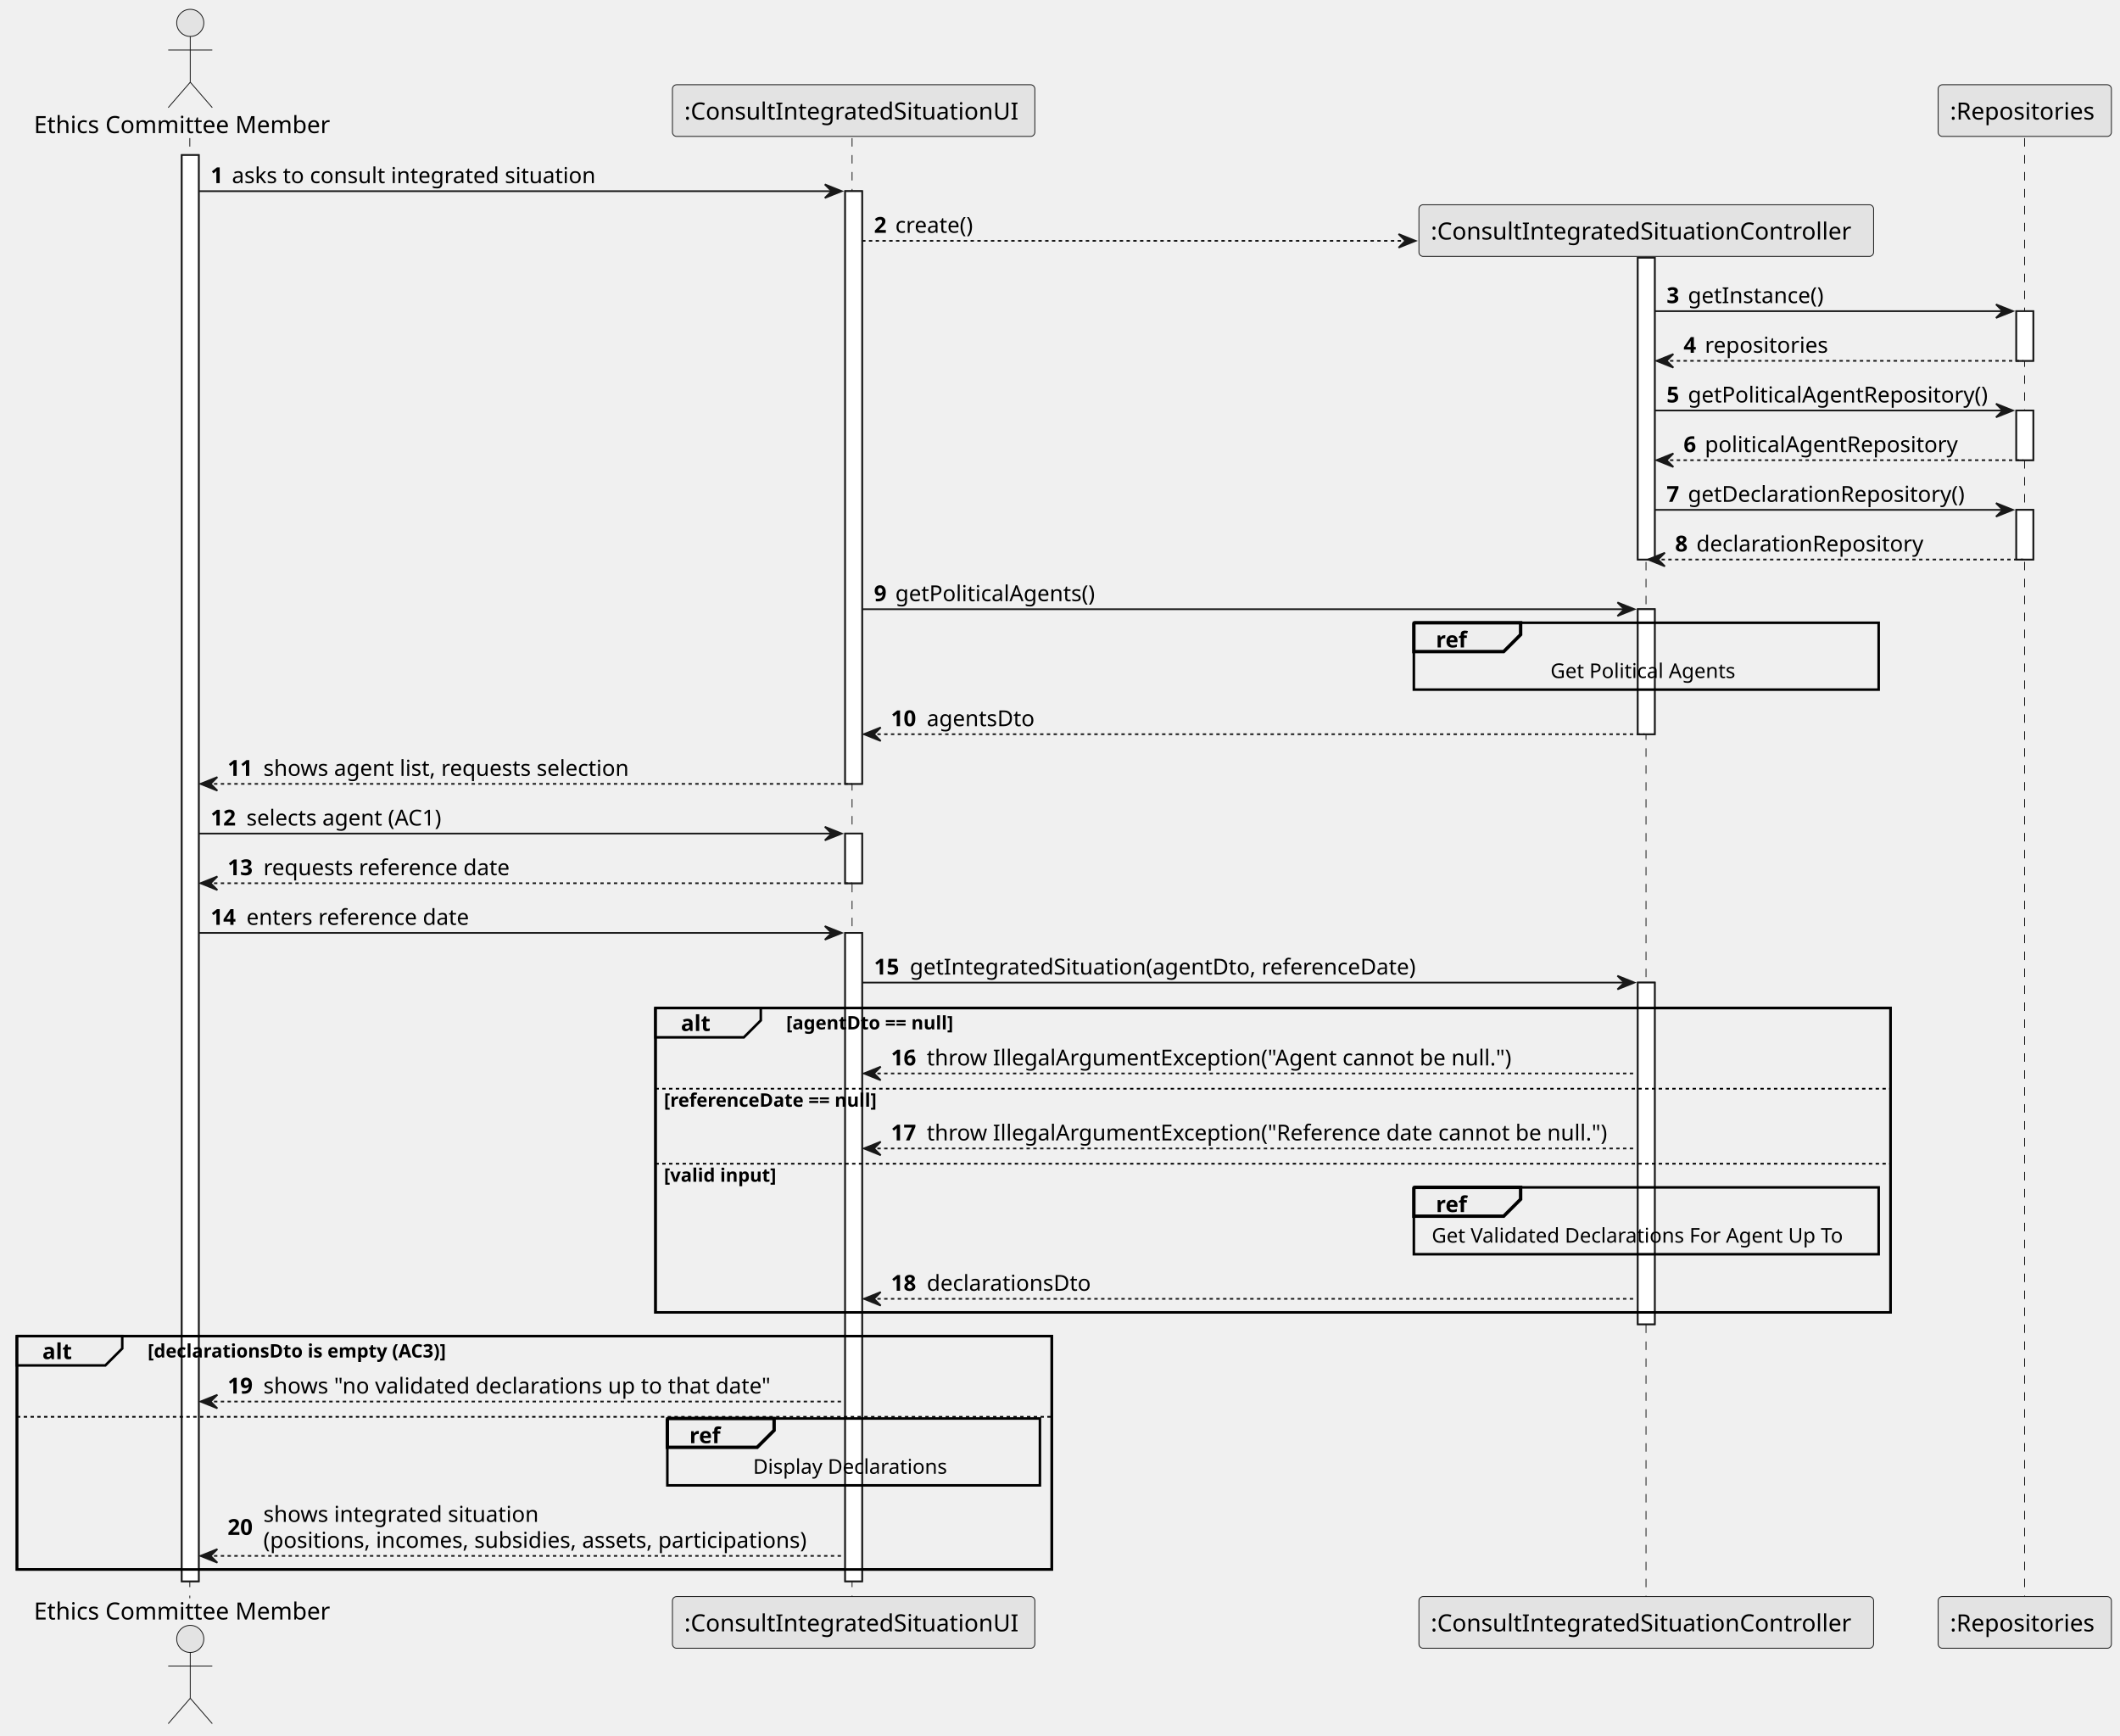
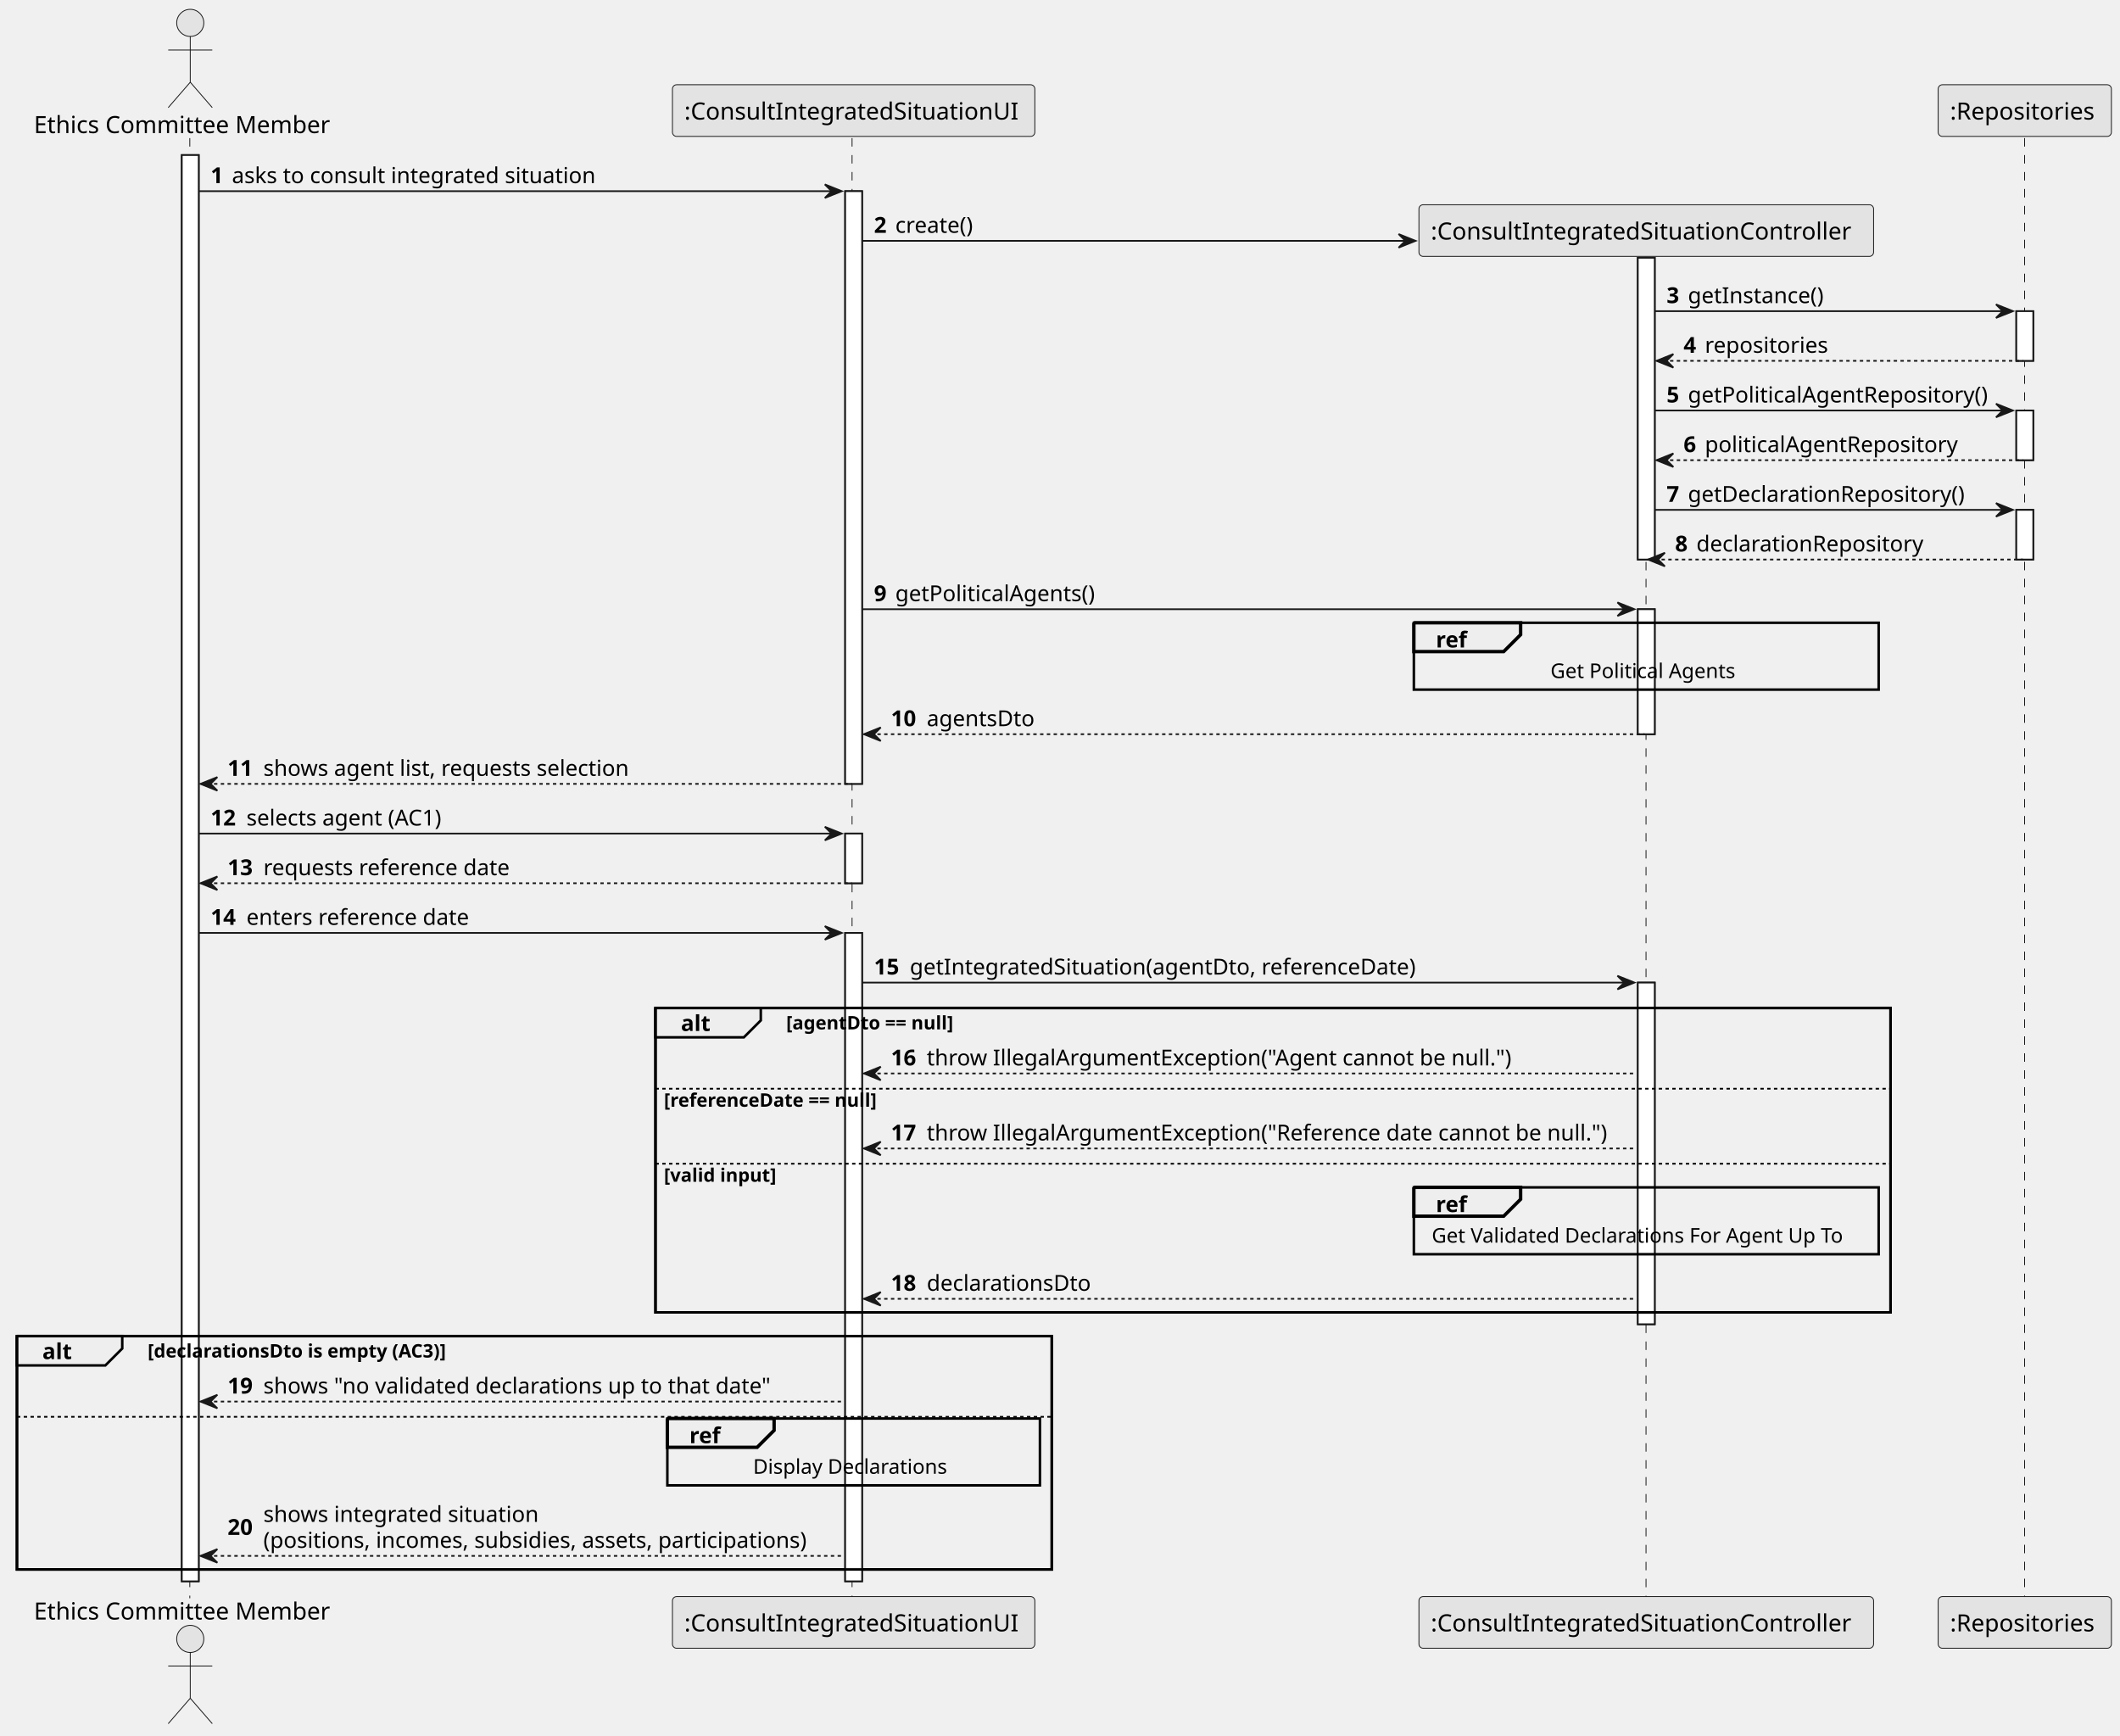
<svg xmlns="http://www.w3.org/2000/svg" contentStyleType="text/css" data-diagram-type="SEQUENCE" height="1024px" preserveAspectRatio="none" style="width:1251px;height:1024px;background:#FFFFFF;" version="1.1" viewBox="0 0 1251 1024" width="1251px" zoomAndPan="magnify">
  <defs />
  <g>
    <g>
      <rect fill="#FFFFFF" height="841.561" style="stroke:#181818;stroke-width:1;" width="10" x="107.27" y="91.488" />
    </g>
    <g>
      <rect fill="#FFFFFF" height="349.727" style="stroke:#181818;stroke-width:1;" width="10" x="498.727" y="112.799" />
    </g>
    <g>
      <rect fill="#FFFFFF" height="29.311" style="stroke:#181818;stroke-width:1;" width="10" x="498.727" y="491.836" />
    </g>
    <g>
      <rect fill="#FFFFFF" height="382.592" style="stroke:#181818;stroke-width:1;" width="10" x="498.727" y="550.457" />
    </g>
    <g>
      <rect fill="#FFFFFF" height="178.041" style="stroke:#181818;stroke-width:1;" width="10" x="966.451" y="152.109" />
    </g>
    <g>
      <rect fill="#FFFFFF" height="73.754" style="stroke:#181818;stroke-width:1;" width="10" x="966.451" y="359.461" />
    </g>
    <g>
      <rect fill="#FFFFFF" height="201.596" style="stroke:#181818;stroke-width:1;" width="10" x="966.451" y="579.768" />
    </g>
    <g>
      <rect fill="#FFFFFF" height="29.311" style="stroke:#181818;stroke-width:1;" width="10" x="1189.817" y="183.598" />
    </g>
    <g>
      <rect fill="#FFFFFF" height="29.311" style="stroke:#181818;stroke-width:1;" width="10" x="1189.817" y="242.219" />
    </g>
    <g>
      <rect fill="#FFFFFF" height="29.311" style="stroke:#181818;stroke-width:1;" width="10" x="1189.817" y="300.84" />
    </g>
    <rect fill="none" height="179.596" style="stroke:#000000;stroke-width:1.5;" width="728.793" x="386.799" y="594.768" />
    <rect fill="none" height="137.685" style="stroke:#000000;stroke-width:1.5;" width="610.655" x="10" y="788.363" />
    <g class="participant-lifeline" data-entity-uid="part1" data-qualified-name="ECM" id="part1-lifeline">
      <g>
        <rect fill="#000000" fill-opacity="0" height="861.561" width="8" x="108.27" y="81.488" />
        <line style="stroke:#181818;stroke-width:0.5;stroke-dasharray:5,5;" x1="112" x2="112" y1="81.488" y2="943.049" />
      </g>
    </g>
    <g class="participant-lifeline" data-entity-uid="part2" data-qualified-name="UI" id="part2-lifeline">
      <g>
        <rect fill="#000000" fill-opacity="0" height="861.561" width="8" x="499.727" y="81.488" />
        <line style="stroke:#181818;stroke-width:0.5;stroke-dasharray:5,5;" x1="502.799" x2="502.799" y1="81.488" y2="943.049" />
      </g>
    </g>
    <g class="participant-lifeline" data-entity-uid="part3" data-qualified-name="CTRL" id="part3-lifeline">
      <g>
        <rect fill="#000000" fill-opacity="0" height="791.506" width="8" x="967.451" y="151.543" />
        <line style="stroke:#181818;stroke-width:0.5;stroke-dasharray:5,5;" x1="971.309" x2="971.309" y1="151.543" y2="943.049" />
      </g>
    </g>
    <g class="participant-lifeline" data-entity-uid="part4" data-qualified-name="REPOS" id="part4-lifeline">
      <g>
        <rect fill="#000000" fill-opacity="0" height="861.561" width="8" x="1190.817" y="81.488" />
        <line style="stroke:#181818;stroke-width:0.5;stroke-dasharray:5,5;" x1="1194.705" x2="1194.705" y1="81.488" y2="943.049" />
      </g>
    </g>
    <g class="participant participant-head" data-entity-uid="part1" data-qualified-name="ECM" id="part1-head">
      <text fill="#000000" font-family="sans-serif" font-size="14" lengthAdjust="spacing" textLength="178.541" x="20" y="78.535">Ethics Committee Member</text>
      <ellipse cx="112.27" cy="13.5" fill="#E3E3E3" rx="8" ry="8" style="stroke:#181818;stroke-width:0.5;" />
      <path d="M112.27,21.5 L112.27,48.5 M99.27,29.5 L125.27,29.5 M112.27,48.5 L99.27,63.5 M112.27,48.5 L125.27,63.5" fill="none" style="stroke:#181818;stroke-width:0.5;" />
    </g>
    <g class="participant participant-tail" data-entity-uid="part1" data-qualified-name="ECM" id="part1-tail">
      <text fill="#000000" font-family="sans-serif" font-size="14" lengthAdjust="spacing" textLength="178.541" x="20" y="955.584">Ethics Committee Member</text>
      <ellipse cx="112.27" cy="967.037" fill="#E3E3E3" rx="8" ry="8" style="stroke:#181818;stroke-width:0.5;" />
      <path d="M112.27,975.037 L112.27,1002.037 M99.27,983.037 L125.27,983.037 M112.27,1002.037 L99.27,1017.037 M112.27,1002.037 L125.27,1017.037" fill="none" style="stroke:#181818;stroke-width:0.5;" />
    </g>
    <g class="participant participant-head" data-entity-uid="part2" data-qualified-name="UI" id="part2-head">
      <rect fill="#E3E3E3" height="30.488" rx="2.5" ry="2.5" style="stroke:#181818;stroke-width:0.5;" width="213.856" x="396.799" y="50" />
      <text fill="#000000" font-family="sans-serif" font-size="14" lengthAdjust="spacing" textLength="199.856" x="403.799" y="70.535">:ConsultIntegratedSituationUI</text>
    </g>
    <g class="participant participant-tail" data-entity-uid="part2" data-qualified-name="UI" id="part2-tail">
      <rect fill="#E3E3E3" height="30.488" rx="2.5" ry="2.5" style="stroke:#181818;stroke-width:0.5;" width="213.856" x="396.799" y="942.049" />
      <text fill="#000000" font-family="sans-serif" font-size="14" lengthAdjust="spacing" textLength="199.856" x="403.799" y="962.584">:ConsultIntegratedSituationUI</text>
    </g>
    <g class="participant participant-tail" data-entity-uid="part3" data-qualified-name="CTRL" id="part3-tail">
      <rect fill="#E3E3E3" height="30.488" rx="2.5" ry="2.5" style="stroke:#181818;stroke-width:0.5;" width="268.283" x="837.309" y="942.049" />
      <text fill="#000000" font-family="sans-serif" font-size="14" lengthAdjust="spacing" textLength="254.283" x="844.309" y="962.584">:ConsultIntegratedSituationController</text>
    </g>
    <g class="participant participant-head" data-entity-uid="part4" data-qualified-name="REPOS" id="part4-head">
      <rect fill="#E3E3E3" height="30.488" rx="2.5" ry="2.5" style="stroke:#181818;stroke-width:0.5;" width="102.225" x="1143.705" y="50" />
      <text fill="#000000" font-family="sans-serif" font-size="14" lengthAdjust="spacing" textLength="88.225" x="1150.705" y="70.535">:Repositories</text>
    </g>
    <g class="participant participant-tail" data-entity-uid="part4" data-qualified-name="REPOS" id="part4-tail">
      <rect fill="#E3E3E3" height="30.488" rx="2.5" ry="2.5" style="stroke:#181818;stroke-width:0.5;" width="102.225" x="1143.705" y="942.049" />
      <text fill="#000000" font-family="sans-serif" font-size="14" lengthAdjust="spacing" textLength="88.225" x="1150.705" y="962.584">:Repositories</text>
    </g>
    <g>
      <rect fill="#FFFFFF" height="841.561" style="stroke:#181818;stroke-width:1;" width="10" x="107.27" y="91.488" />
    </g>
    <g>
      <rect fill="#FFFFFF" height="349.727" style="stroke:#181818;stroke-width:1;" width="10" x="498.727" y="112.799" />
    </g>
    <g>
      <rect fill="#FFFFFF" height="29.311" style="stroke:#181818;stroke-width:1;" width="10" x="498.727" y="491.836" />
    </g>
    <g>
      <rect fill="#FFFFFF" height="382.592" style="stroke:#181818;stroke-width:1;" width="10" x="498.727" y="550.457" />
    </g>
    <g>
      <rect fill="#FFFFFF" height="178.041" style="stroke:#181818;stroke-width:1;" width="10" x="966.451" y="152.109" />
    </g>
    <g>
      <rect fill="#FFFFFF" height="73.754" style="stroke:#181818;stroke-width:1;" width="10" x="966.451" y="359.461" />
    </g>
    <g>
      <rect fill="#FFFFFF" height="201.596" style="stroke:#181818;stroke-width:1;" width="10" x="966.451" y="579.768" />
    </g>
    <g>
      <rect fill="#FFFFFF" height="29.311" style="stroke:#181818;stroke-width:1;" width="10" x="1189.817" y="183.598" />
    </g>
    <g>
      <rect fill="#FFFFFF" height="29.311" style="stroke:#181818;stroke-width:1;" width="10" x="1189.817" y="242.219" />
    </g>
    <g>
      <rect fill="#FFFFFF" height="29.311" style="stroke:#181818;stroke-width:1;" width="10" x="1189.817" y="300.84" />
    </g>
    <g class="message" data-entity-1="part1" data-entity-2="part2" id="msg1">
      <polygon fill="#181818" points="486.727,108.799,496.727,112.799,486.727,116.799,490.727,112.799" style="stroke:#181818;stroke-width:1;" />
      <line style="stroke:#181818;stroke-width:1;" x1="117.27" x2="492.727" y1="112.799" y2="112.799" />
      <text fill="#000000" font-family="sans-serif" font-size="13" font-weight="bold" lengthAdjust="spacing" textLength="8.576" x="124.27" y="108.057">1</text>
      <text fill="#000000" font-family="sans-serif" font-size="13" lengthAdjust="spacing" textLength="223.349" x="136.846" y="108.057">asks to consult integrated situation</text>
    </g>
    <g class="message" data-entity-1="part2" data-entity-2="part3" id="msg2">
      <polygon fill="#181818" points="825.309,138.109,835.309,142.109,825.309,146.109,829.309,142.109" style="stroke:#181818;stroke-width:1;" />
-       <line style="stroke:#181818;stroke-width:1;stroke-dasharray:2,2;" x1="508.727" x2="831.309" y1="142.109" y2="142.109" />
+       <line style="stroke:#181818;stroke-width:1;" x1="508.727" x2="831.309" y1="142.109" y2="142.109" />
      <text fill="#000000" font-family="sans-serif" font-size="13" font-weight="bold" lengthAdjust="spacing" textLength="8.576" x="515.727" y="137.367">2</text>
      <text fill="#000000" font-family="sans-serif" font-size="13" lengthAdjust="spacing" textLength="46.96" x="528.303" y="137.367">create()</text>
    </g>
    <rect fill="#E3E3E3" height="30.488" rx="2.5" ry="2.5" style="stroke:#181818;stroke-width:0.5;" width="268.283" x="837.309" y="120.799" />
    <text fill="#000000" font-family="sans-serif" font-size="14" lengthAdjust="spacing" textLength="254.283" x="844.309" y="141.334">:ConsultIntegratedSituationController</text>
    <g class="message" data-entity-1="part3" data-entity-2="part4" id="msg4">
      <polygon fill="#181818" points="1177.817,179.598,1187.817,183.598,1177.817,187.598,1181.817,183.598" style="stroke:#181818;stroke-width:1;" />
      <line style="stroke:#181818;stroke-width:1;" x1="976.451" x2="1183.817" y1="183.598" y2="183.598" />
      <text fill="#000000" font-family="sans-serif" font-size="13" font-weight="bold" lengthAdjust="spacing" textLength="8.576" x="983.451" y="178.856">3</text>
      <text fill="#000000" font-family="sans-serif" font-size="13" lengthAdjust="spacing" textLength="81.117" x="996.026" y="178.856">getInstance()</text>
    </g>
    <g class="message" data-entity-1="part4" data-entity-2="part3" id="msg5">
      <polygon fill="#181818" points="987.451,208.908,977.451,212.908,987.451,216.908,983.451,212.908" style="stroke:#181818;stroke-width:1;" />
      <line style="stroke:#181818;stroke-width:1;stroke-dasharray:2,2;" x1="981.451" x2="1193.817" y1="212.908" y2="212.908" />
      <text fill="#000000" font-family="sans-serif" font-size="13" font-weight="bold" lengthAdjust="spacing" textLength="8.576" x="993.451" y="208.166">4</text>
      <text fill="#000000" font-family="sans-serif" font-size="13" lengthAdjust="spacing" textLength="74.909" x="1006.026" y="208.166">repositories</text>
    </g>
    <g class="message" data-entity-1="part3" data-entity-2="part4" id="msg6">
      <polygon fill="#181818" points="1177.817,238.219,1187.817,242.219,1177.817,246.219,1181.817,242.219" style="stroke:#181818;stroke-width:1;" />
      <line style="stroke:#181818;stroke-width:1;" x1="976.451" x2="1183.817" y1="242.219" y2="242.219" />
      <text fill="#000000" font-family="sans-serif" font-size="13" font-weight="bold" lengthAdjust="spacing" textLength="8.576" x="983.451" y="237.477">5</text>
      <text fill="#000000" font-family="sans-serif" font-size="13" lengthAdjust="spacing" textLength="181.791" x="996.026" y="237.477">getPoliticalAgentRepository()</text>
    </g>
    <g class="message" data-entity-1="part4" data-entity-2="part3" id="msg7">
      <polygon fill="#181818" points="987.451,267.529,977.451,271.529,987.451,275.529,983.451,271.529" style="stroke:#181818;stroke-width:1;" />
      <line style="stroke:#181818;stroke-width:1;stroke-dasharray:2,2;" x1="981.451" x2="1193.817" y1="271.529" y2="271.529" />
      <text fill="#000000" font-family="sans-serif" font-size="13" font-weight="bold" lengthAdjust="spacing" textLength="8.576" x="993.451" y="266.787">6</text>
      <text fill="#000000" font-family="sans-serif" font-size="13" lengthAdjust="spacing" textLength="154.121" x="1006.026" y="266.787">politicalAgentRepository</text>
    </g>
    <g class="message" data-entity-1="part3" data-entity-2="part4" id="msg8">
      <polygon fill="#181818" points="1177.817,296.84,1187.817,300.84,1177.817,304.84,1181.817,300.84" style="stroke:#181818;stroke-width:1;" />
      <line style="stroke:#181818;stroke-width:1;" x1="976.451" x2="1183.817" y1="300.84" y2="300.84" />
      <text fill="#000000" font-family="sans-serif" font-size="13" font-weight="bold" lengthAdjust="spacing" textLength="8.576" x="983.451" y="296.098">7</text>
      <text fill="#000000" font-family="sans-serif" font-size="13" lengthAdjust="spacing" textLength="167.388" x="996.026" y="296.098">getDeclarationRepository()</text>
    </g>
    <g class="message" data-entity-1="part4" data-entity-2="part3" id="msg9">
      <polygon fill="#181818" points="982.451,326.15,972.451,330.15,982.451,334.15,978.451,330.15" style="stroke:#181818;stroke-width:1;" />
      <line style="stroke:#181818;stroke-width:1;stroke-dasharray:2,2;" x1="976.451" x2="1193.817" y1="330.15" y2="330.15" />
      <text fill="#000000" font-family="sans-serif" font-size="13" font-weight="bold" lengthAdjust="spacing" textLength="8.576" x="988.451" y="325.408">8</text>
      <text fill="#000000" font-family="sans-serif" font-size="13" lengthAdjust="spacing" textLength="137.167" x="1001.026" y="325.408">declarationRepository</text>
    </g>
    <g class="message" data-entity-1="part2" data-entity-2="part3" id="msg10">
      <polygon fill="#181818" points="954.451,355.461,964.451,359.461,954.451,363.461,958.451,359.461" style="stroke:#181818;stroke-width:1;" />
      <line style="stroke:#181818;stroke-width:1;" x1="508.727" x2="960.451" y1="359.461" y2="359.461" />
      <text fill="#000000" font-family="sans-serif" font-size="13" font-weight="bold" lengthAdjust="spacing" textLength="8.576" x="515.727" y="354.719">9</text>
      <text fill="#000000" font-family="sans-serif" font-size="13" lengthAdjust="spacing" textLength="121.443" x="528.303" y="354.719">getPoliticalAgents()</text>
    </g>
    <rect fill="none" height="39.443" style="stroke:#000000;stroke-width:1.5;" width="274.283" x="834.309" y="367.461" />
    <path d="M834.309,367.461 L897.309,367.461 L897.309,374.461 L887.309,384.461 L834.309,384.461 L834.309,367.461" fill="#EEEEEE" style="stroke:#000000;stroke-width:2;" />
    <text fill="#000000" font-family="sans-serif" font-size="13" font-weight="bold" lengthAdjust="spacing" textLength="18.916" x="847.309" y="382.029">ref</text>
    <text fill="#000000" font-family="sans-serif" font-size="12" lengthAdjust="spacing" textLength="113.08" x="914.911" y="400.062">Get Political Agents</text>
    <g class="message" data-entity-1="part3" data-entity-2="part2" id="msg11">
      <polygon fill="#181818" points="519.727,429.215,509.727,433.215,519.727,437.215,515.727,433.215" style="stroke:#181818;stroke-width:1;" />
      <line style="stroke:#181818;stroke-width:1;stroke-dasharray:2,2;" x1="513.727" x2="970.451" y1="433.215" y2="433.215" />
      <text fill="#000000" font-family="sans-serif" font-size="13" font-weight="bold" lengthAdjust="spacing" textLength="17.151" x="525.727" y="428.473">10</text>
      <text fill="#000000" font-family="sans-serif" font-size="13" lengthAdjust="spacing" textLength="64.67" x="546.878" y="428.473">agentsDto</text>
    </g>
    <g class="message" data-entity-1="part2" data-entity-2="part1" id="msg12">
      <polygon fill="#181818" points="128.27,458.525,118.27,462.525,128.27,466.525,124.27,462.525" style="stroke:#181818;stroke-width:1;" />
      <line style="stroke:#181818;stroke-width:1;stroke-dasharray:2,2;" x1="122.27" x2="502.727" y1="462.525" y2="462.525" />
      <text fill="#000000" font-family="sans-serif" font-size="13" font-weight="bold" lengthAdjust="spacing" textLength="17.151" x="134.27" y="457.783">11</text>
      <text fill="#000000" font-family="sans-serif" font-size="13" lengthAdjust="spacing" textLength="224.726" x="155.422" y="457.783">shows agent list, requests selection</text>
    </g>
    <g class="message" data-entity-1="part1" data-entity-2="part2" id="msg13">
      <polygon fill="#181818" points="486.727,487.836,496.727,491.836,486.727,495.836,490.727,491.836" style="stroke:#181818;stroke-width:1;" />
      <line style="stroke:#181818;stroke-width:1;" x1="117.27" x2="492.727" y1="491.836" y2="491.836" />
      <text fill="#000000" font-family="sans-serif" font-size="13" font-weight="bold" lengthAdjust="spacing" textLength="17.151" x="124.27" y="487.094">12</text>
      <text fill="#000000" font-family="sans-serif" font-size="13" lengthAdjust="spacing" textLength="121.342" x="145.422" y="487.094">selects agent (AC1)</text>
    </g>
    <g class="message" data-entity-1="part2" data-entity-2="part1" id="msg14">
      <polygon fill="#181818" points="128.27,517.146,118.27,521.146,128.27,525.146,124.27,521.146" style="stroke:#181818;stroke-width:1;" />
      <line style="stroke:#181818;stroke-width:1;stroke-dasharray:2,2;" x1="122.27" x2="502.727" y1="521.146" y2="521.146" />
      <text fill="#000000" font-family="sans-serif" font-size="13" font-weight="bold" lengthAdjust="spacing" textLength="17.151" x="134.27" y="516.404">13</text>
      <text fill="#000000" font-family="sans-serif" font-size="13" lengthAdjust="spacing" textLength="148.98" x="155.422" y="516.404">requests reference date</text>
    </g>
    <g class="message" data-entity-1="part1" data-entity-2="part2" id="msg15">
      <polygon fill="#181818" points="486.727,546.457,496.727,550.457,486.727,554.457,490.727,550.457" style="stroke:#181818;stroke-width:1;" />
      <line style="stroke:#181818;stroke-width:1;" x1="117.27" x2="492.727" y1="550.457" y2="550.457" />
      <text fill="#000000" font-family="sans-serif" font-size="13" font-weight="bold" lengthAdjust="spacing" textLength="17.151" x="124.27" y="545.715">14</text>
      <text fill="#000000" font-family="sans-serif" font-size="13" lengthAdjust="spacing" textLength="134.17" x="145.422" y="545.715">enters reference date</text>
    </g>
    <g class="message" data-entity-1="part2" data-entity-2="part3" id="msg16">
      <polygon fill="#181818" points="954.451,575.768,964.451,579.768,954.451,583.768,958.451,579.768" style="stroke:#181818;stroke-width:1;" />
      <line style="stroke:#181818;stroke-width:1;" x1="508.727" x2="960.451" y1="579.768" y2="579.768" />
      <text fill="#000000" font-family="sans-serif" font-size="13" font-weight="bold" lengthAdjust="spacing" textLength="17.151" x="515.727" y="575.025">15</text>
      <text fill="#000000" font-family="sans-serif" font-size="13" lengthAdjust="spacing" textLength="303.424" x="536.878" y="575.025">getIntegratedSituation(agentDto, referenceDate)</text>
    </g>
    <path d="M386.799,594.768 L448.938,594.768 L448.938,602.078 L438.938,612.078 L386.799,612.078 L386.799,594.768" fill="#EEEEEE" style="stroke:#000000;stroke-width:1.5;" />
    <rect fill="none" height="179.596" style="stroke:#000000;stroke-width:1.5;" width="728.793" x="386.799" y="594.768" />
    <text fill="#000000" font-family="sans-serif" font-size="13" font-weight="bold" lengthAdjust="spacing" textLength="17.139" x="401.799" y="608.336">alt</text>
    <text fill="#000000" font-family="sans-serif" font-size="11" font-weight="bold" lengthAdjust="spacing" textLength="106.562" x="463.938" y="607.402">[agentDto == null]</text>
    <g class="message" data-entity-1="part3" data-entity-2="part2" id="msg17">
      <polygon fill="#181818" points="519.727,629.389,509.727,633.389,519.727,637.389,515.727,633.389" style="stroke:#181818;stroke-width:1;" />
      <line style="stroke:#181818;stroke-width:1;stroke-dasharray:2,2;" x1="513.727" x2="965.451" y1="633.389" y2="633.389" />
      <text fill="#000000" font-family="sans-serif" font-size="13" font-weight="bold" lengthAdjust="spacing" textLength="17.151" x="525.727" y="628.646">16</text>
      <text fill="#000000" font-family="sans-serif" font-size="13" lengthAdjust="spacing" textLength="356.224" x="546.878" y="628.646">throw IllegalArgumentException("Agent cannot be null.")</text>
    </g>
    <line style="stroke:#000000;stroke-width:1;stroke-dasharray:2,2;" x1="386.799" x2="1115.592" y1="642.389" y2="642.389" />
    <text fill="#000000" font-family="sans-serif" font-size="11" font-weight="bold" lengthAdjust="spacing" textLength="134.019" x="391.799" y="653.023">[referenceDate == null]</text>
    <g class="message" data-entity-1="part3" data-entity-2="part2" id="msg18">
      <polygon fill="#181818" points="519.727,673.654,509.727,677.654,519.727,681.654,515.727,677.654" style="stroke:#181818;stroke-width:1;" />
      <line style="stroke:#181818;stroke-width:1;stroke-dasharray:2,2;" x1="513.727" x2="965.451" y1="677.654" y2="677.654" />
      <text fill="#000000" font-family="sans-serif" font-size="13" font-weight="bold" lengthAdjust="spacing" textLength="17.151" x="525.727" y="672.912">17</text>
      <text fill="#000000" font-family="sans-serif" font-size="13" lengthAdjust="spacing" textLength="412.572" x="546.878" y="672.912">throw IllegalArgumentException("Reference date cannot be null.")</text>
    </g>
    <line style="stroke:#000000;stroke-width:1;stroke-dasharray:2,2;" x1="386.799" x2="1115.592" y1="686.654" y2="686.654" />
    <text fill="#000000" font-family="sans-serif" font-size="11" font-weight="bold" lengthAdjust="spacing" textLength="68.986" x="391.799" y="697.289">[valid input]</text>
    <rect fill="none" height="39.443" style="stroke:#000000;stroke-width:1.5;" width="274.283" x="834.309" y="700.609" />
    <path d="M834.309,700.609 L897.309,700.609 L897.309,707.609 L887.309,717.609 L834.309,717.609 L834.309,700.609" fill="#EEEEEE" style="stroke:#000000;stroke-width:2;" />
    <text fill="#000000" font-family="sans-serif" font-size="13" font-weight="bold" lengthAdjust="spacing" textLength="18.916" x="847.309" y="715.178">ref</text>
    <text fill="#000000" font-family="sans-serif" font-size="12" lengthAdjust="spacing" textLength="253.213" x="844.844" y="733.211">Get Validated Declarations For Agent Up To</text>
    <g class="message" data-entity-1="part3" data-entity-2="part2" id="msg19">
      <polygon fill="#181818" points="519.727,762.363,509.727,766.363,519.727,770.363,515.727,766.363" style="stroke:#181818;stroke-width:1;" />
      <line style="stroke:#181818;stroke-width:1;stroke-dasharray:2,2;" x1="513.727" x2="965.451" y1="766.363" y2="766.363" />
      <text fill="#000000" font-family="sans-serif" font-size="13" font-weight="bold" lengthAdjust="spacing" textLength="17.151" x="525.727" y="761.621">18</text>
      <text fill="#000000" font-family="sans-serif" font-size="13" lengthAdjust="spacing" textLength="99.404" x="546.878" y="761.621">declarationsDto</text>
    </g>
    <path d="M10,788.363 L72.139,788.363 L72.139,795.674 L62.139,805.674 L10,805.674 L10,788.363" fill="#EEEEEE" style="stroke:#000000;stroke-width:1.5;" />
    <rect fill="none" height="137.685" style="stroke:#000000;stroke-width:1.5;" width="610.655" x="10" y="788.363" />
    <text fill="#000000" font-family="sans-serif" font-size="13" font-weight="bold" lengthAdjust="spacing" textLength="17.139" x="25" y="801.932">alt</text>
    <text fill="#000000" font-family="sans-serif" font-size="11" font-weight="bold" lengthAdjust="spacing" textLength="185.254" x="87.139" y="800.998">[declarationsDto is empty (AC3)]</text>
    <g class="message" data-entity-1="part2" data-entity-2="part1" id="msg20">
      <polygon fill="#181818" points="128.27,822.984,118.27,826.984,128.27,830.984,124.27,826.984" style="stroke:#181818;stroke-width:1;" />
      <line style="stroke:#181818;stroke-width:1;stroke-dasharray:2,2;" x1="122.27" x2="497.727" y1="826.984" y2="826.984" />
      <text fill="#000000" font-family="sans-serif" font-size="13" font-weight="bold" lengthAdjust="spacing" textLength="17.151" x="134.27" y="822.242">19</text>
      <text fill="#000000" font-family="sans-serif" font-size="13" lengthAdjust="spacing" textLength="309.309" x="155.422" y="822.242">shows "no validated declarations up to that date"</text>
    </g>
    <line style="stroke:#000000;stroke-width:1;stroke-dasharray:2,2;" x1="10" x2="620.655" y1="835.984" y2="835.984" />
    <rect fill="none" height="39.443" style="stroke:#000000;stroke-width:1.5;" width="219.856" x="393.799" y="836.984" />
    <path d="M393.799,836.984 L456.799,836.984 L456.799,843.984 L446.799,853.984 L393.799,853.984 L393.799,836.984" fill="#EEEEEE" style="stroke:#000000;stroke-width:2;" />
    <text fill="#000000" font-family="sans-serif" font-size="13" font-weight="bold" lengthAdjust="spacing" textLength="18.916" x="406.799" y="851.553">ref</text>
    <text fill="#000000" font-family="sans-serif" font-size="12" lengthAdjust="spacing" textLength="118.635" x="444.41" y="869.586">Display Declarations</text>
    <g class="message" data-entity-1="part2" data-entity-2="part1" id="msg21">
      <polygon fill="#181818" points="128.27,914.049,118.27,918.049,128.27,922.049,124.27,918.049" style="stroke:#181818;stroke-width:1;" />
      <line style="stroke:#181818;stroke-width:1;stroke-dasharray:2,2;" x1="122.27" x2="497.727" y1="918.049" y2="918.049" />
      <text fill="#000000" font-family="sans-serif" font-size="13" font-weight="bold" lengthAdjust="spacing" textLength="17.151" x="134.27" y="905.651">20</text>
      <text fill="#000000" font-family="sans-serif" font-size="13" lengthAdjust="spacing" textLength="167.54" x="155.422" y="897.996">shows integrated situation</text>
      <text fill="#000000" font-family="sans-serif" font-size="13" lengthAdjust="spacing" textLength="336.305" x="155.422" y="913.307">(positions, incomes, subsidies, assets, participations)</text>
    </g>
  </g>
</svg>
